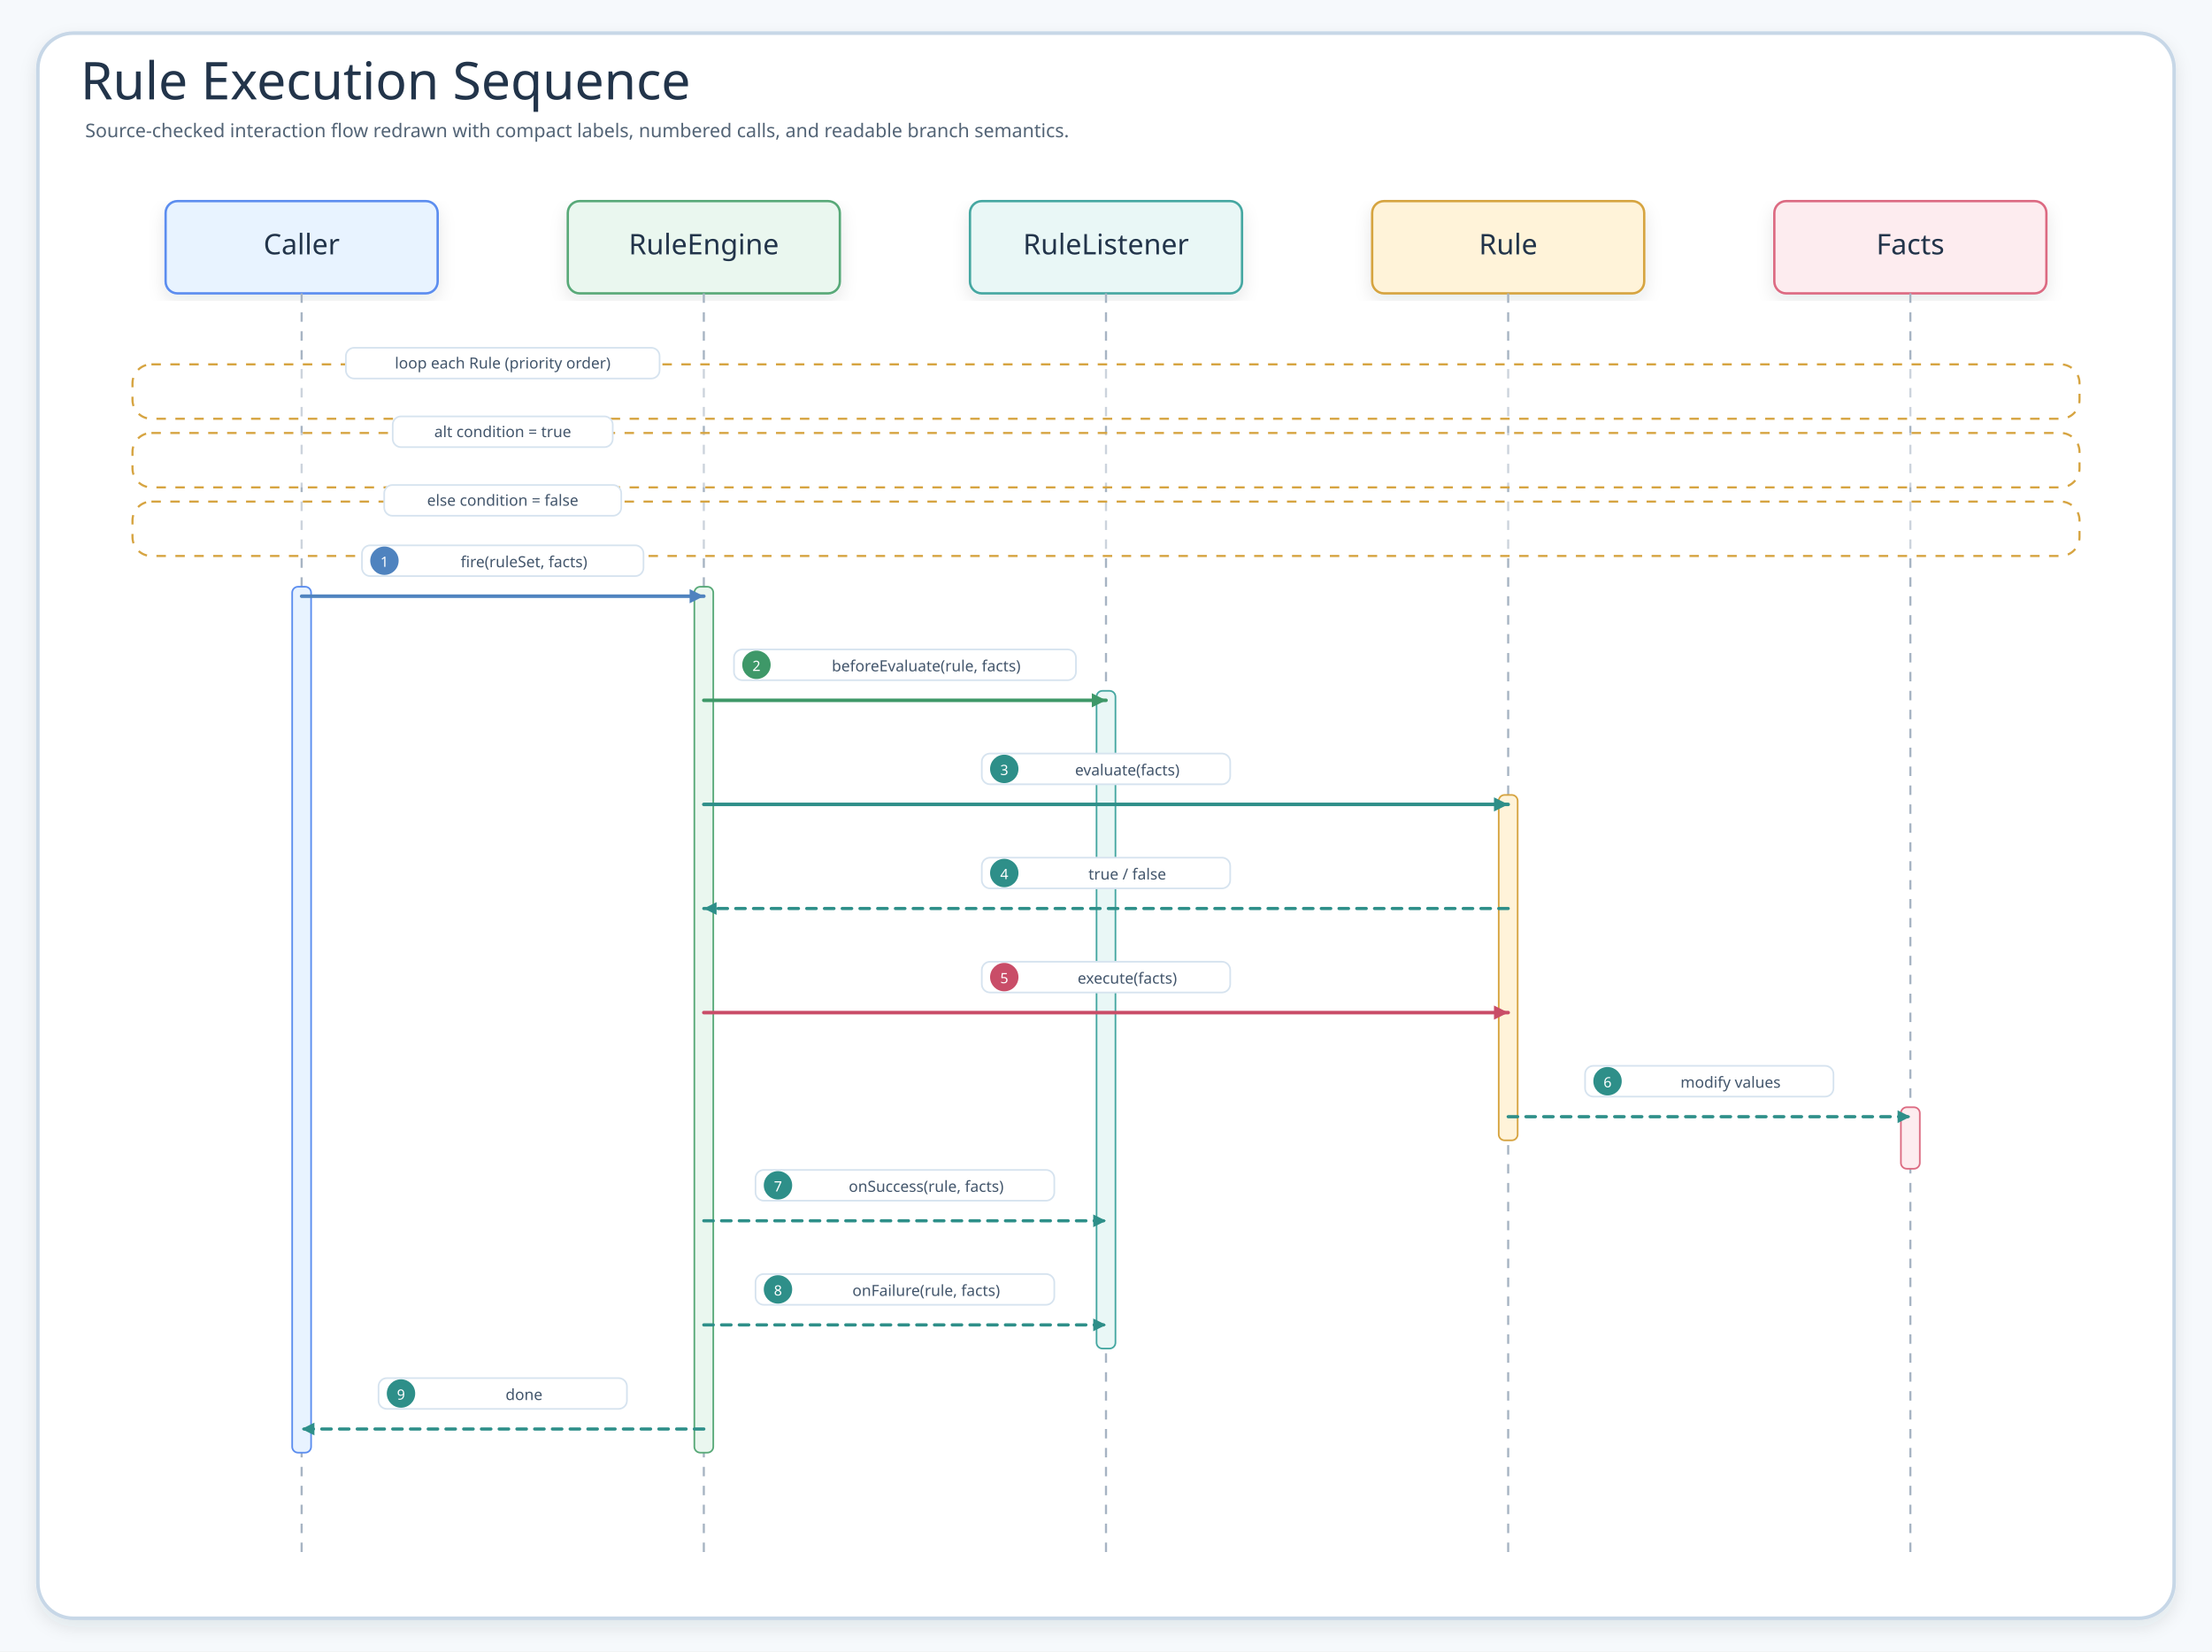
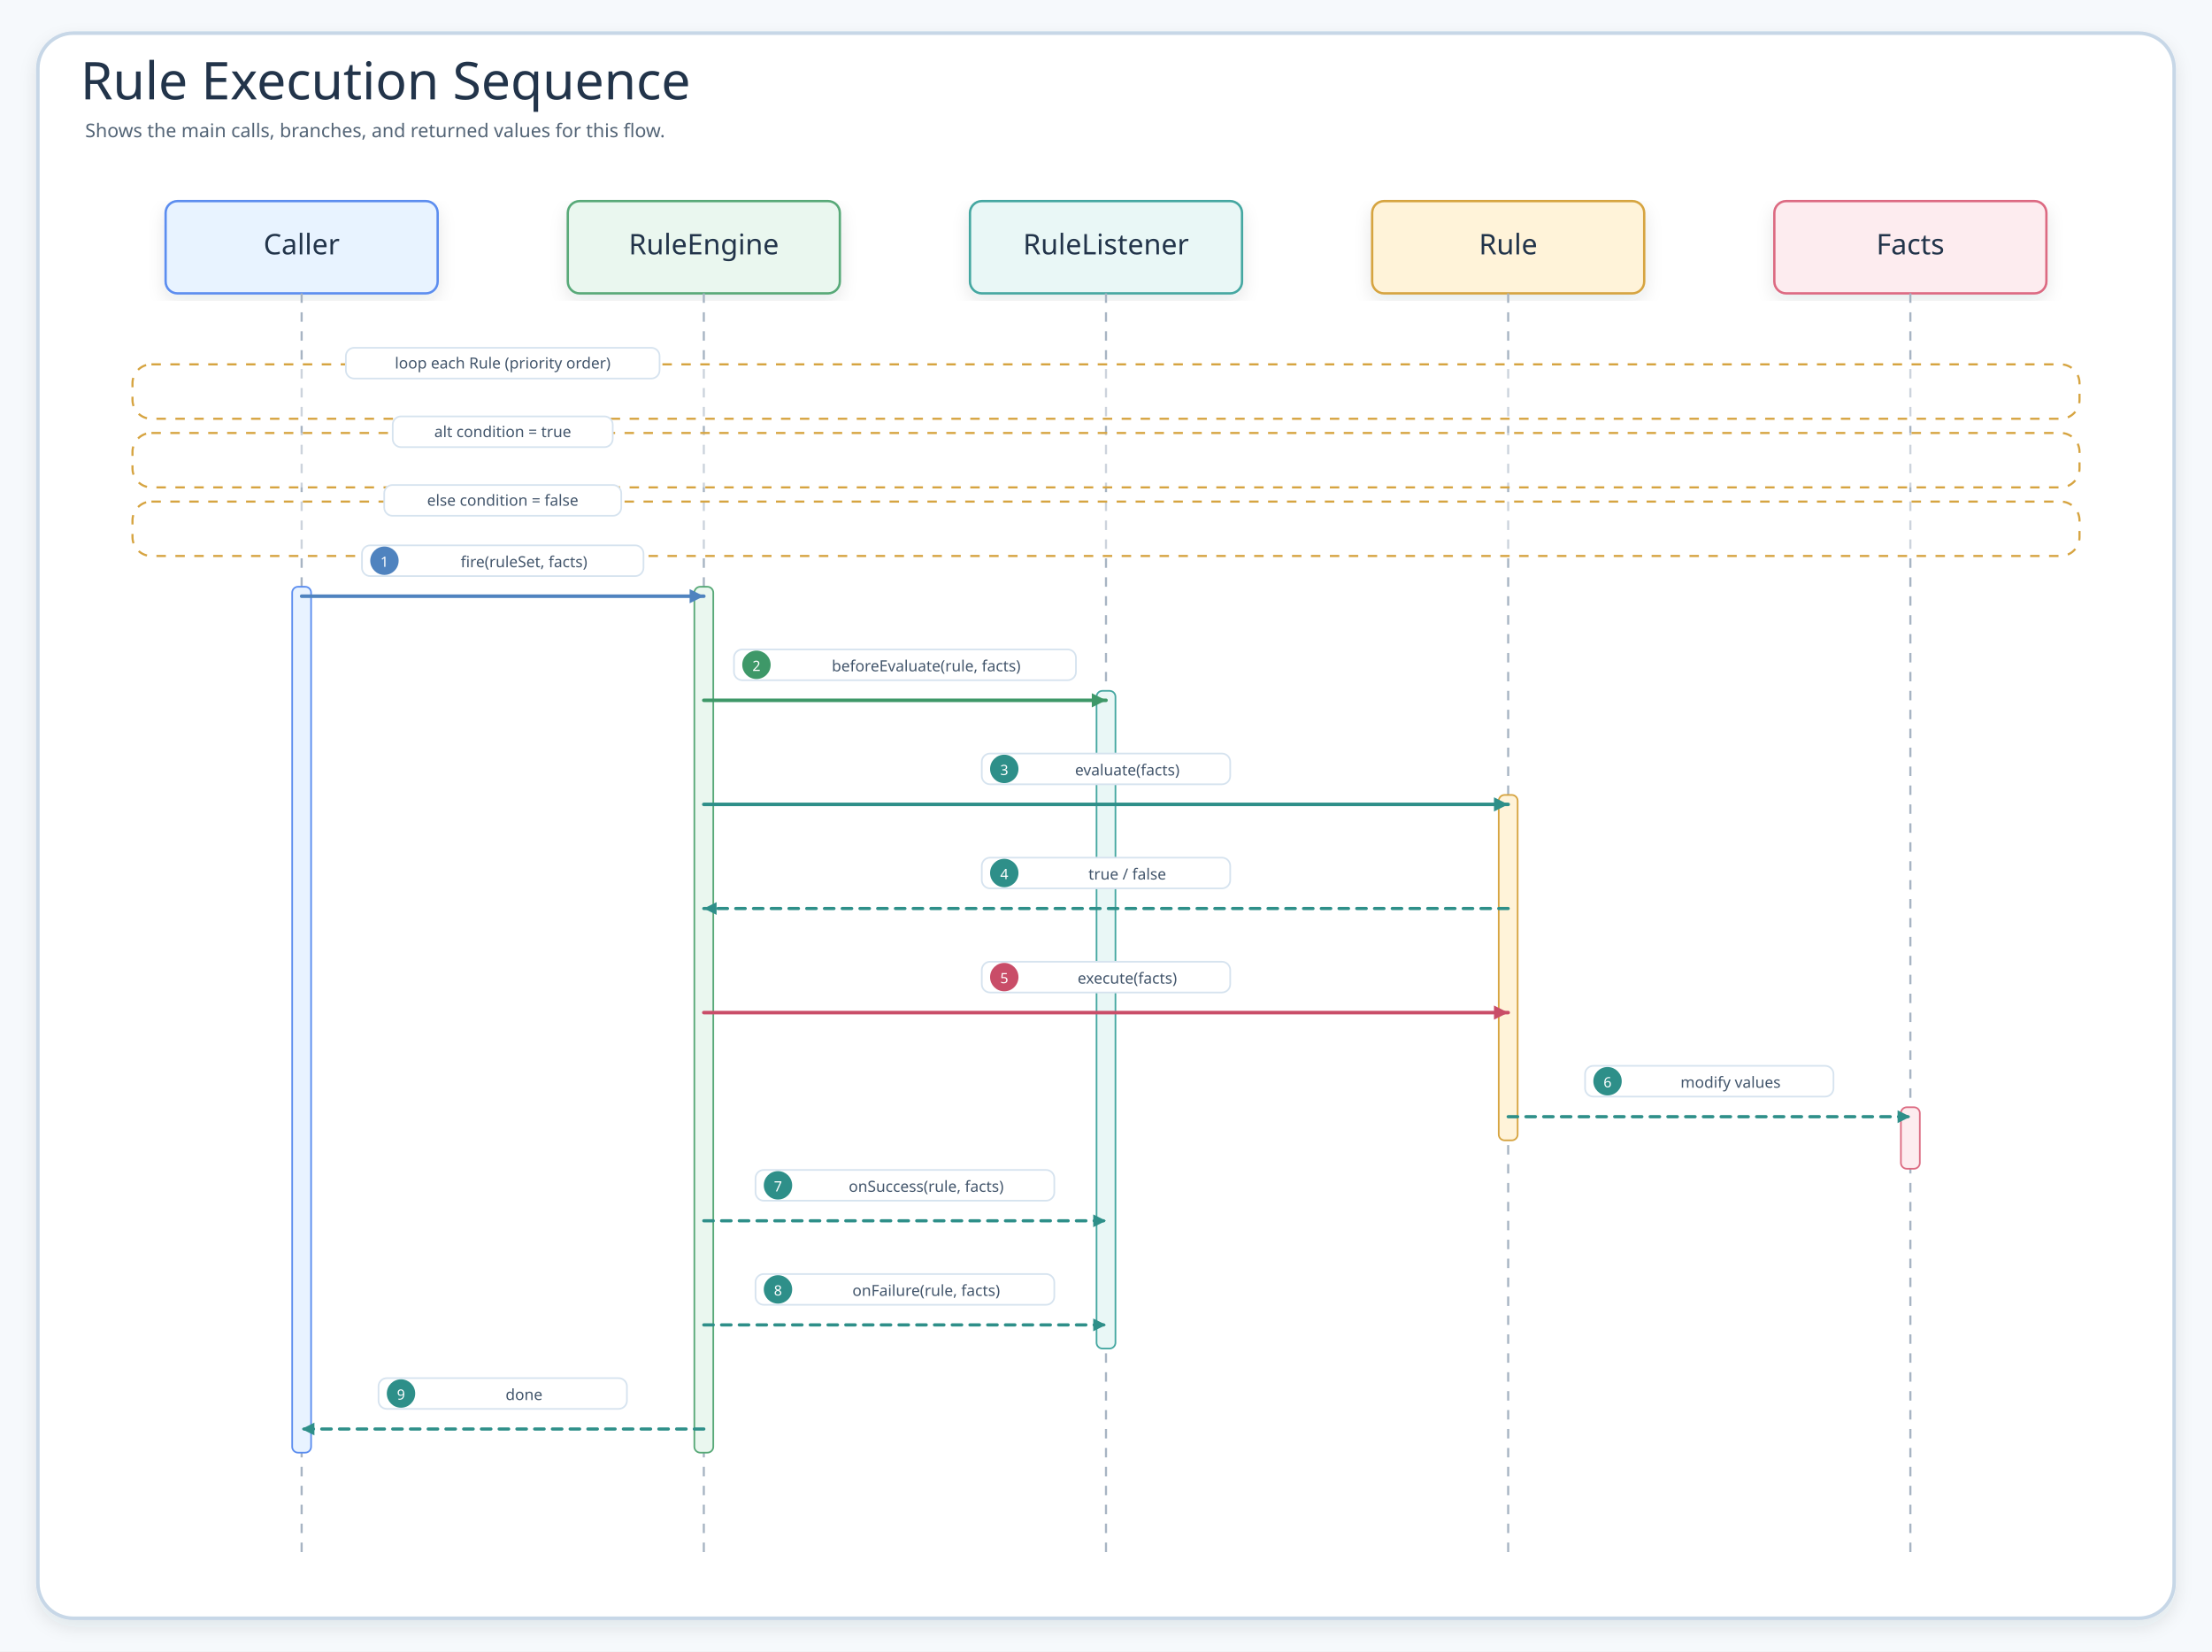
<svg xmlns="http://www.w3.org/2000/svg" width="1870" height="1396" viewBox="0 0 1870 1396" role="img" aria-label="Rule Execution Sequence">
  <defs>
    <filter id="shadow" x="-8%" y="-8%" width="116%" height="116%">
      <feDropShadow dx="0" dy="6" stdDeviation="7" flood-color="#203040" flood-opacity="0.10" />
    </filter>
    <marker id="seqArrow-blue" markerWidth="5" markerHeight="5" refX="4.5" refY="2.5" orient="auto" markerUnits="strokeWidth">
      <path d="M 0.5 0.5 L 4.5 2.5 L 0.5 4.5 Z" fill="#4F83BF" />
    </marker>
    <marker id="seqArrow-green" markerWidth="5" markerHeight="5" refX="4.5" refY="2.5" orient="auto" markerUnits="strokeWidth">
      <path d="M 0.5 0.5 L 4.5 2.5 L 0.5 4.5 Z" fill="#3E9868" />
    </marker>
    <marker id="seqArrow-teal" markerWidth="5" markerHeight="5" refX="4.5" refY="2.5" orient="auto" markerUnits="strokeWidth">
      <path d="M 0.5 0.5 L 4.5 2.5 L 0.5 4.5 Z" fill="#2E8F89" />
    </marker>
    <marker id="seqArrow-amber" markerWidth="5" markerHeight="5" refX="4.5" refY="2.5" orient="auto" markerUnits="strokeWidth">
      <path d="M 0.5 0.5 L 4.5 2.5 L 0.5 4.5 Z" fill="#B9851B" />
    </marker>
    <marker id="seqArrow-pink" markerWidth="5" markerHeight="5" refX="4.5" refY="2.5" orient="auto" markerUnits="strokeWidth">
      <path d="M 0.5 0.5 L 4.5 2.5 L 0.5 4.5 Z" fill="#C94D68" />
    </marker>
    <marker id="seqArrow-purple" markerWidth="5" markerHeight="5" refX="4.5" refY="2.5" orient="auto" markerUnits="strokeWidth">
      <path d="M 0.5 0.5 L 4.5 2.5 L 0.5 4.5 Z" fill="#755BC6" />
    </marker>
    <marker id="seqArrow-gray" markerWidth="5" markerHeight="5" refX="4.5" refY="2.5" orient="auto" markerUnits="strokeWidth">
      <path d="M 0.5 0.5 L 4.5 2.5 L 0.5 4.5 Z" fill="#758297" />
    </marker>
    <style>
    .canvas{fill:#F6F9FC}.frame{fill:#fff;stroke:#C7D7E7;stroke-width:3;filter:url(#shadow)}
    .title{font-family:"Architects Daughter";font-size:44px;fill:#22344A}.subtitle{font-family:"Comic Mono";font-size:16px;fill:#536476}
    .card{filter:url(#shadow);stroke-width:2}.cardTitle{font-family:"Architects Daughter";font-size:24px;fill:#22344A}.detail{font-family:"Comic Mono";font-size:13px;fill:#42556B}
    .lifeline{stroke:#A7B4C3;stroke-width:1.8;stroke-dasharray:8 8}.seq{fill:none;stroke-width:3;stroke-linecap:round}.seqReturn{fill:none;stroke-width:2.7;stroke-linecap:round;stroke-dasharray:8 7}
    .labelPill{fill:#fff;stroke:#D6E3EF;stroke-width:1.4}.altBox{fill:#FFFFFF;fill-opacity:.42;stroke:#D6A441;stroke-width:1.8;stroke-dasharray:8 8}
  </style>
  </defs>
  <rect class="canvas" width="1870" height="1396" />
  <rect class="frame" x="32" y="28" width="1806" height="1340" rx="30" />
  <text class="title" x="68" y="84">Rule Execution Sequence</text>
-   <text class="subtitle" x="72" y="116">Source-checked interaction flow redrawn with compact labels, numbered calls, and readable branch semantics.</text>
+   <text class="subtitle" x="72" y="116">Shows the main calls, branches, and returned values for this flow.</text>
  <g id="seq-caller">
    <rect class="card" x="140" y="170" width="230" height="78" rx="10" fill="#E8F3FF" stroke="#5B8DEF" />
    <text class="cardTitle" x="255" y="215" text-anchor="middle">Caller</text>
    <line class="lifeline" x1="255" y1="248" x2="255" y2="1312" />
  </g>
  <g id="seq-ruleengine">
    <rect class="card" x="480" y="170" width="230" height="78" rx="10" fill="#EAF7EF" stroke="#58A978" />
    <text class="cardTitle" x="595" y="215" text-anchor="middle">RuleEngine</text>
    <line class="lifeline" x1="595" y1="248" x2="595" y2="1312" />
  </g>
  <g id="seq-rulelistener">
    <rect class="card" x="820" y="170" width="230" height="78" rx="10" fill="#E9F7F6" stroke="#45A7A1" />
    <text class="cardTitle" x="935" y="215" text-anchor="middle">RuleListener</text>
    <line class="lifeline" x1="935" y1="248" x2="935" y2="1312" />
  </g>
  <g id="seq-rule">
    <rect class="card" x="1160" y="170" width="230" height="78" rx="10" fill="#FFF3D9" stroke="#D6A441" />
    <text class="cardTitle" x="1275" y="215" text-anchor="middle">Rule</text>
    <line class="lifeline" x1="1275" y1="248" x2="1275" y2="1312" />
  </g>
  <g id="seq-facts">
    <rect class="card" x="1500" y="170" width="230" height="78" rx="10" fill="#FDECEF" stroke="#DC6B82" />
    <text class="cardTitle" x="1615" y="215" text-anchor="middle">Facts</text>
    <line class="lifeline" x1="1615" y1="248" x2="1615" y2="1312" />
  </g>
  <g>
    <rect class="altBox" x="112" y="308" width="1646" height="46" rx="16" />
    <rect class="labelPill branchPill" x="292.4" y="294" width="265.2" height="26" rx="7" />
    <text class="detail" x="425" y="307" text-anchor="middle" dominant-baseline="middle">loop each Rule (priority order)</text>
  </g>
  <g>
    <rect class="altBox" x="112" y="366" width="1646" height="46" rx="16" />
    <rect class="labelPill branchPill" x="332" y="352" width="186" height="26" rx="7" />
    <text class="detail" x="425" y="365" text-anchor="middle" dominant-baseline="middle">alt condition = true</text>
  </g>
  <g>
    <rect class="altBox" x="112" y="424" width="1646" height="46" rx="16" />
    <rect class="labelPill branchPill" x="324.8" y="410" width="200.4" height="26" rx="7" />
    <text class="detail" x="425" y="423" text-anchor="middle" dominant-baseline="middle">else condition = false</text>
  </g>
  <rect x="247" y="496" width="16" height="732" rx="5" fill="#E8F3FF" stroke="#5B8DEF" stroke-width="1.4" />
  <rect x="587" y="496" width="16" height="732" rx="5" fill="#EAF7EF" stroke="#58A978" stroke-width="1.4" />
  <rect x="927" y="584" width="16" height="556" rx="5" fill="#E9F7F6" stroke="#45A7A1" stroke-width="1.4" />
  <rect x="1267" y="672" width="16" height="292" rx="5" fill="#FFF3D9" stroke="#D6A441" stroke-width="1.4" />
  <rect x="1607" y="936" width="16" height="52" rx="5" fill="#FDECEF" stroke="#DC6B82" stroke-width="1.4" />
  <g id="m1">
    <rect class="labelPill" x="306" y="461" width="238" height="26" rx="7" />
    <circle cx="325" cy="474" r="12" fill="#4F83BF" />
    <text class="detail" x="325" y="475" text-anchor="middle" dominant-baseline="middle" style="fill:#fff;font-size:12px">1</text>
    <text class="detail" x="443" y="475" text-anchor="middle" dominant-baseline="middle">fire(ruleSet, facts)</text>
    <path class="seq" d="M255 504 L595 504" stroke="#4F83BF" marker-end="url(#seqArrow-blue)" />
  </g>
  <g id="m2">
    <rect class="labelPill" x="620.5" y="549" width="289.1" height="26" rx="7" />
    <circle cx="639.5" cy="562" r="12" fill="#3E9868" />
    <text class="detail" x="639.5" y="563" text-anchor="middle" dominant-baseline="middle" style="fill:#fff;font-size:12px">2</text>
    <text class="detail" x="783" y="563" text-anchor="middle" dominant-baseline="middle">beforeEvaluate(rule, facts)</text>
    <path class="seq" d="M595 592 L935 592" stroke="#3E9868" marker-end="url(#seqArrow-green)" />
  </g>
  <g id="m3">
    <rect class="labelPill" x="830" y="637" width="210" height="26" rx="7" />
    <circle cx="849" cy="650" r="12" fill="#2E8F89" />
    <text class="detail" x="849" y="651" text-anchor="middle" dominant-baseline="middle" style="fill:#fff;font-size:12px">3</text>
    <text class="detail" x="953" y="651" text-anchor="middle" dominant-baseline="middle">evaluate(facts)</text>
    <path class="seq" d="M595 680 L1275 680" stroke="#2E8F89" marker-end="url(#seqArrow-teal)" />
  </g>
  <g id="m4">
    <rect class="labelPill" x="830" y="725" width="210" height="26" rx="7" />
    <circle cx="849" cy="738" r="12" fill="#2E8F89" />
    <text class="detail" x="849" y="739" text-anchor="middle" dominant-baseline="middle" style="fill:#fff;font-size:12px">4</text>
    <text class="detail" x="953" y="739" text-anchor="middle" dominant-baseline="middle">true / false</text>
    <path class="seqReturn" d="M1275 768 L595 768" stroke="#2E8F89" marker-end="url(#seqArrow-teal)" />
  </g>
  <g id="m5">
    <rect class="labelPill" x="830" y="813" width="210" height="26" rx="7" />
    <circle cx="849" cy="826" r="12" fill="#C94D68" />
    <text class="detail" x="849" y="827" text-anchor="middle" dominant-baseline="middle" style="fill:#fff;font-size:12px">5</text>
    <text class="detail" x="953" y="827" text-anchor="middle" dominant-baseline="middle">execute(facts)</text>
    <path class="seq" d="M595 856 L1275 856" stroke="#C94D68" marker-end="url(#seqArrow-pink)" />
  </g>
  <g id="m6">
    <rect class="labelPill" x="1340" y="901" width="210" height="26" rx="7" />
    <circle cx="1359" cy="914" r="12" fill="#2E8F89" />
    <text class="detail" x="1359" y="915" text-anchor="middle" dominant-baseline="middle" style="fill:#fff;font-size:12px">6</text>
    <text class="detail" x="1463" y="915" text-anchor="middle" dominant-baseline="middle">modify values</text>
    <path class="seqReturn" d="M1275 944 L1615 944" stroke="#2E8F89" marker-end="url(#seqArrow-teal)" />
  </g>
  <g id="m7">
    <rect class="labelPill" x="638.7" y="989" width="252.6" height="26" rx="7" />
    <circle cx="657.7" cy="1002" r="12" fill="#2E8F89" />
    <text class="detail" x="657.7" y="1003" text-anchor="middle" dominant-baseline="middle" style="fill:#fff;font-size:12px">7</text>
    <text class="detail" x="783" y="1003" text-anchor="middle" dominant-baseline="middle">onSuccess(rule, facts)</text>
    <path class="seqReturn" d="M595 1032 L935 1032" stroke="#2E8F89" marker-end="url(#seqArrow-teal)" />
  </g>
  <g id="m8">
    <rect class="labelPill" x="638.7" y="1077" width="252.6" height="26" rx="7" />
    <circle cx="657.7" cy="1090" r="12" fill="#2E8F89" />
    <text class="detail" x="657.7" y="1091" text-anchor="middle" dominant-baseline="middle" style="fill:#fff;font-size:12px">8</text>
    <text class="detail" x="783" y="1091" text-anchor="middle" dominant-baseline="middle">onFailure(rule, facts)</text>
    <path class="seqReturn" d="M595 1120 L935 1120" stroke="#2E8F89" marker-end="url(#seqArrow-teal)" />
  </g>
  <g id="m9">
    <rect class="labelPill" x="320" y="1165" width="210" height="26" rx="7" />
    <circle cx="339" cy="1178" r="12" fill="#2E8F89" />
    <text class="detail" x="339" y="1179" text-anchor="middle" dominant-baseline="middle" style="fill:#fff;font-size:12px">9</text>
    <text class="detail" x="443" y="1179" text-anchor="middle" dominant-baseline="middle">done</text>
    <path class="seqReturn" d="M595 1208 L255 1208" stroke="#2E8F89" marker-end="url(#seqArrow-teal)" />
  </g>
</svg>
